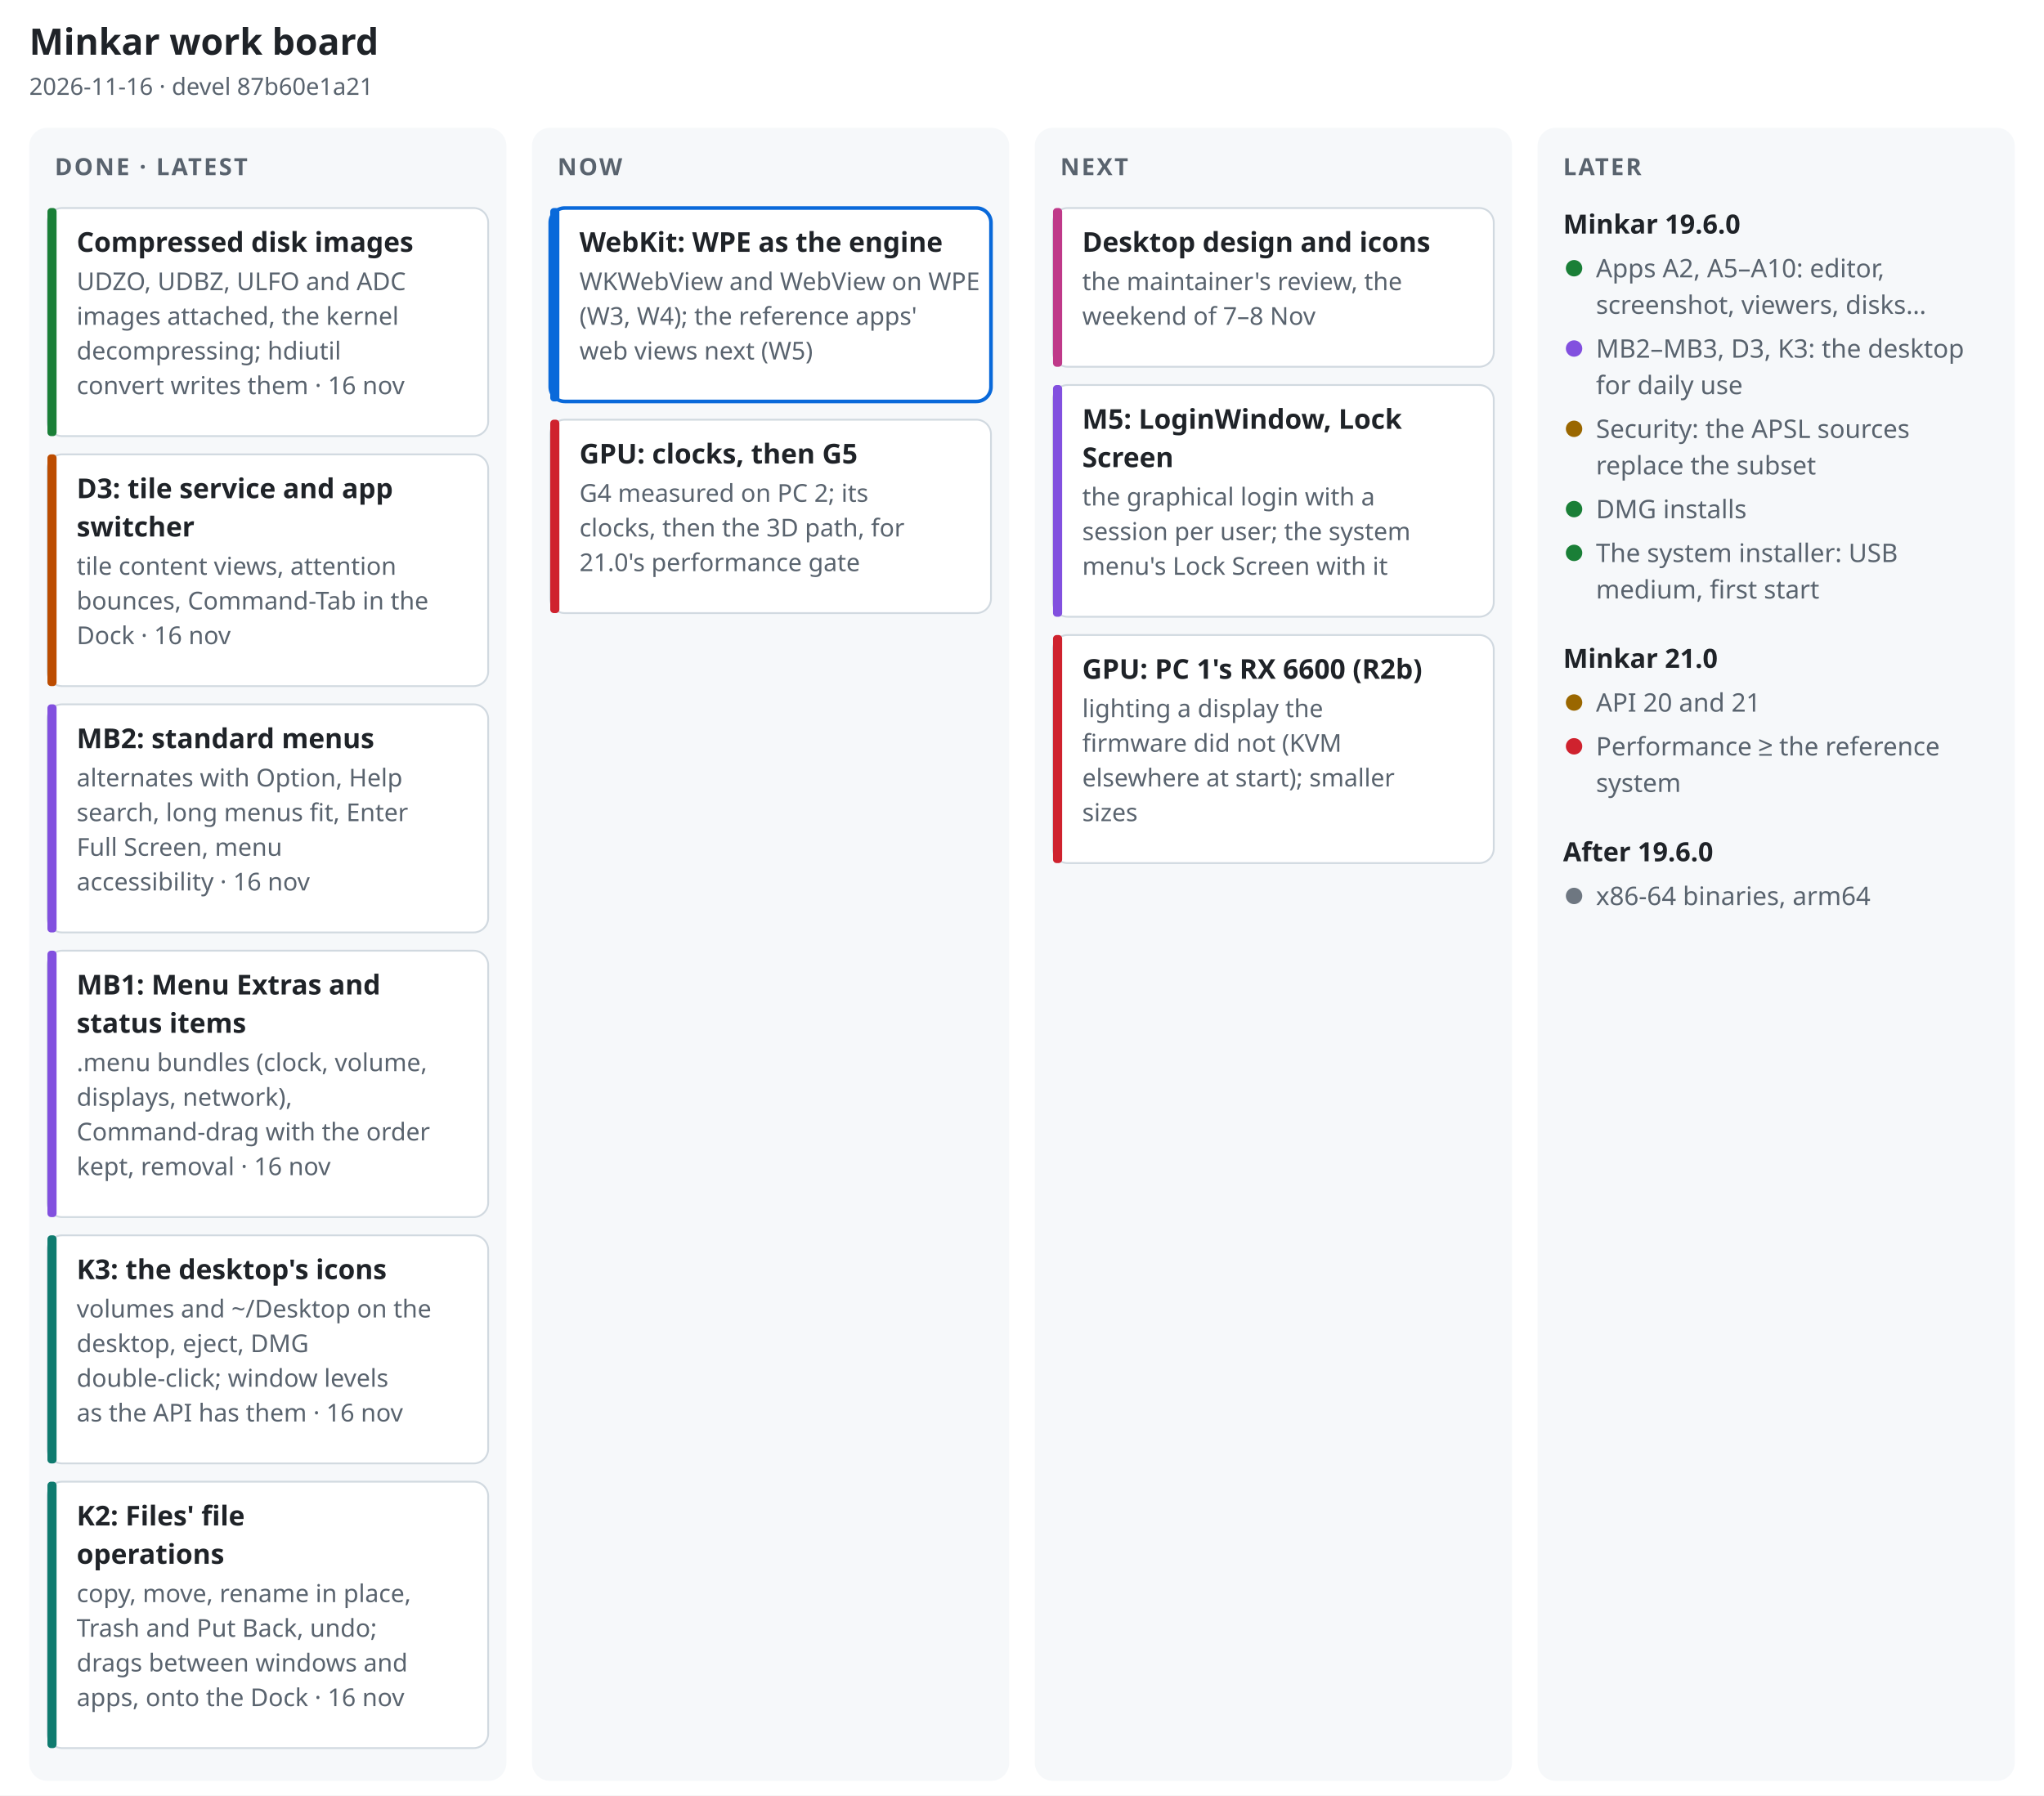
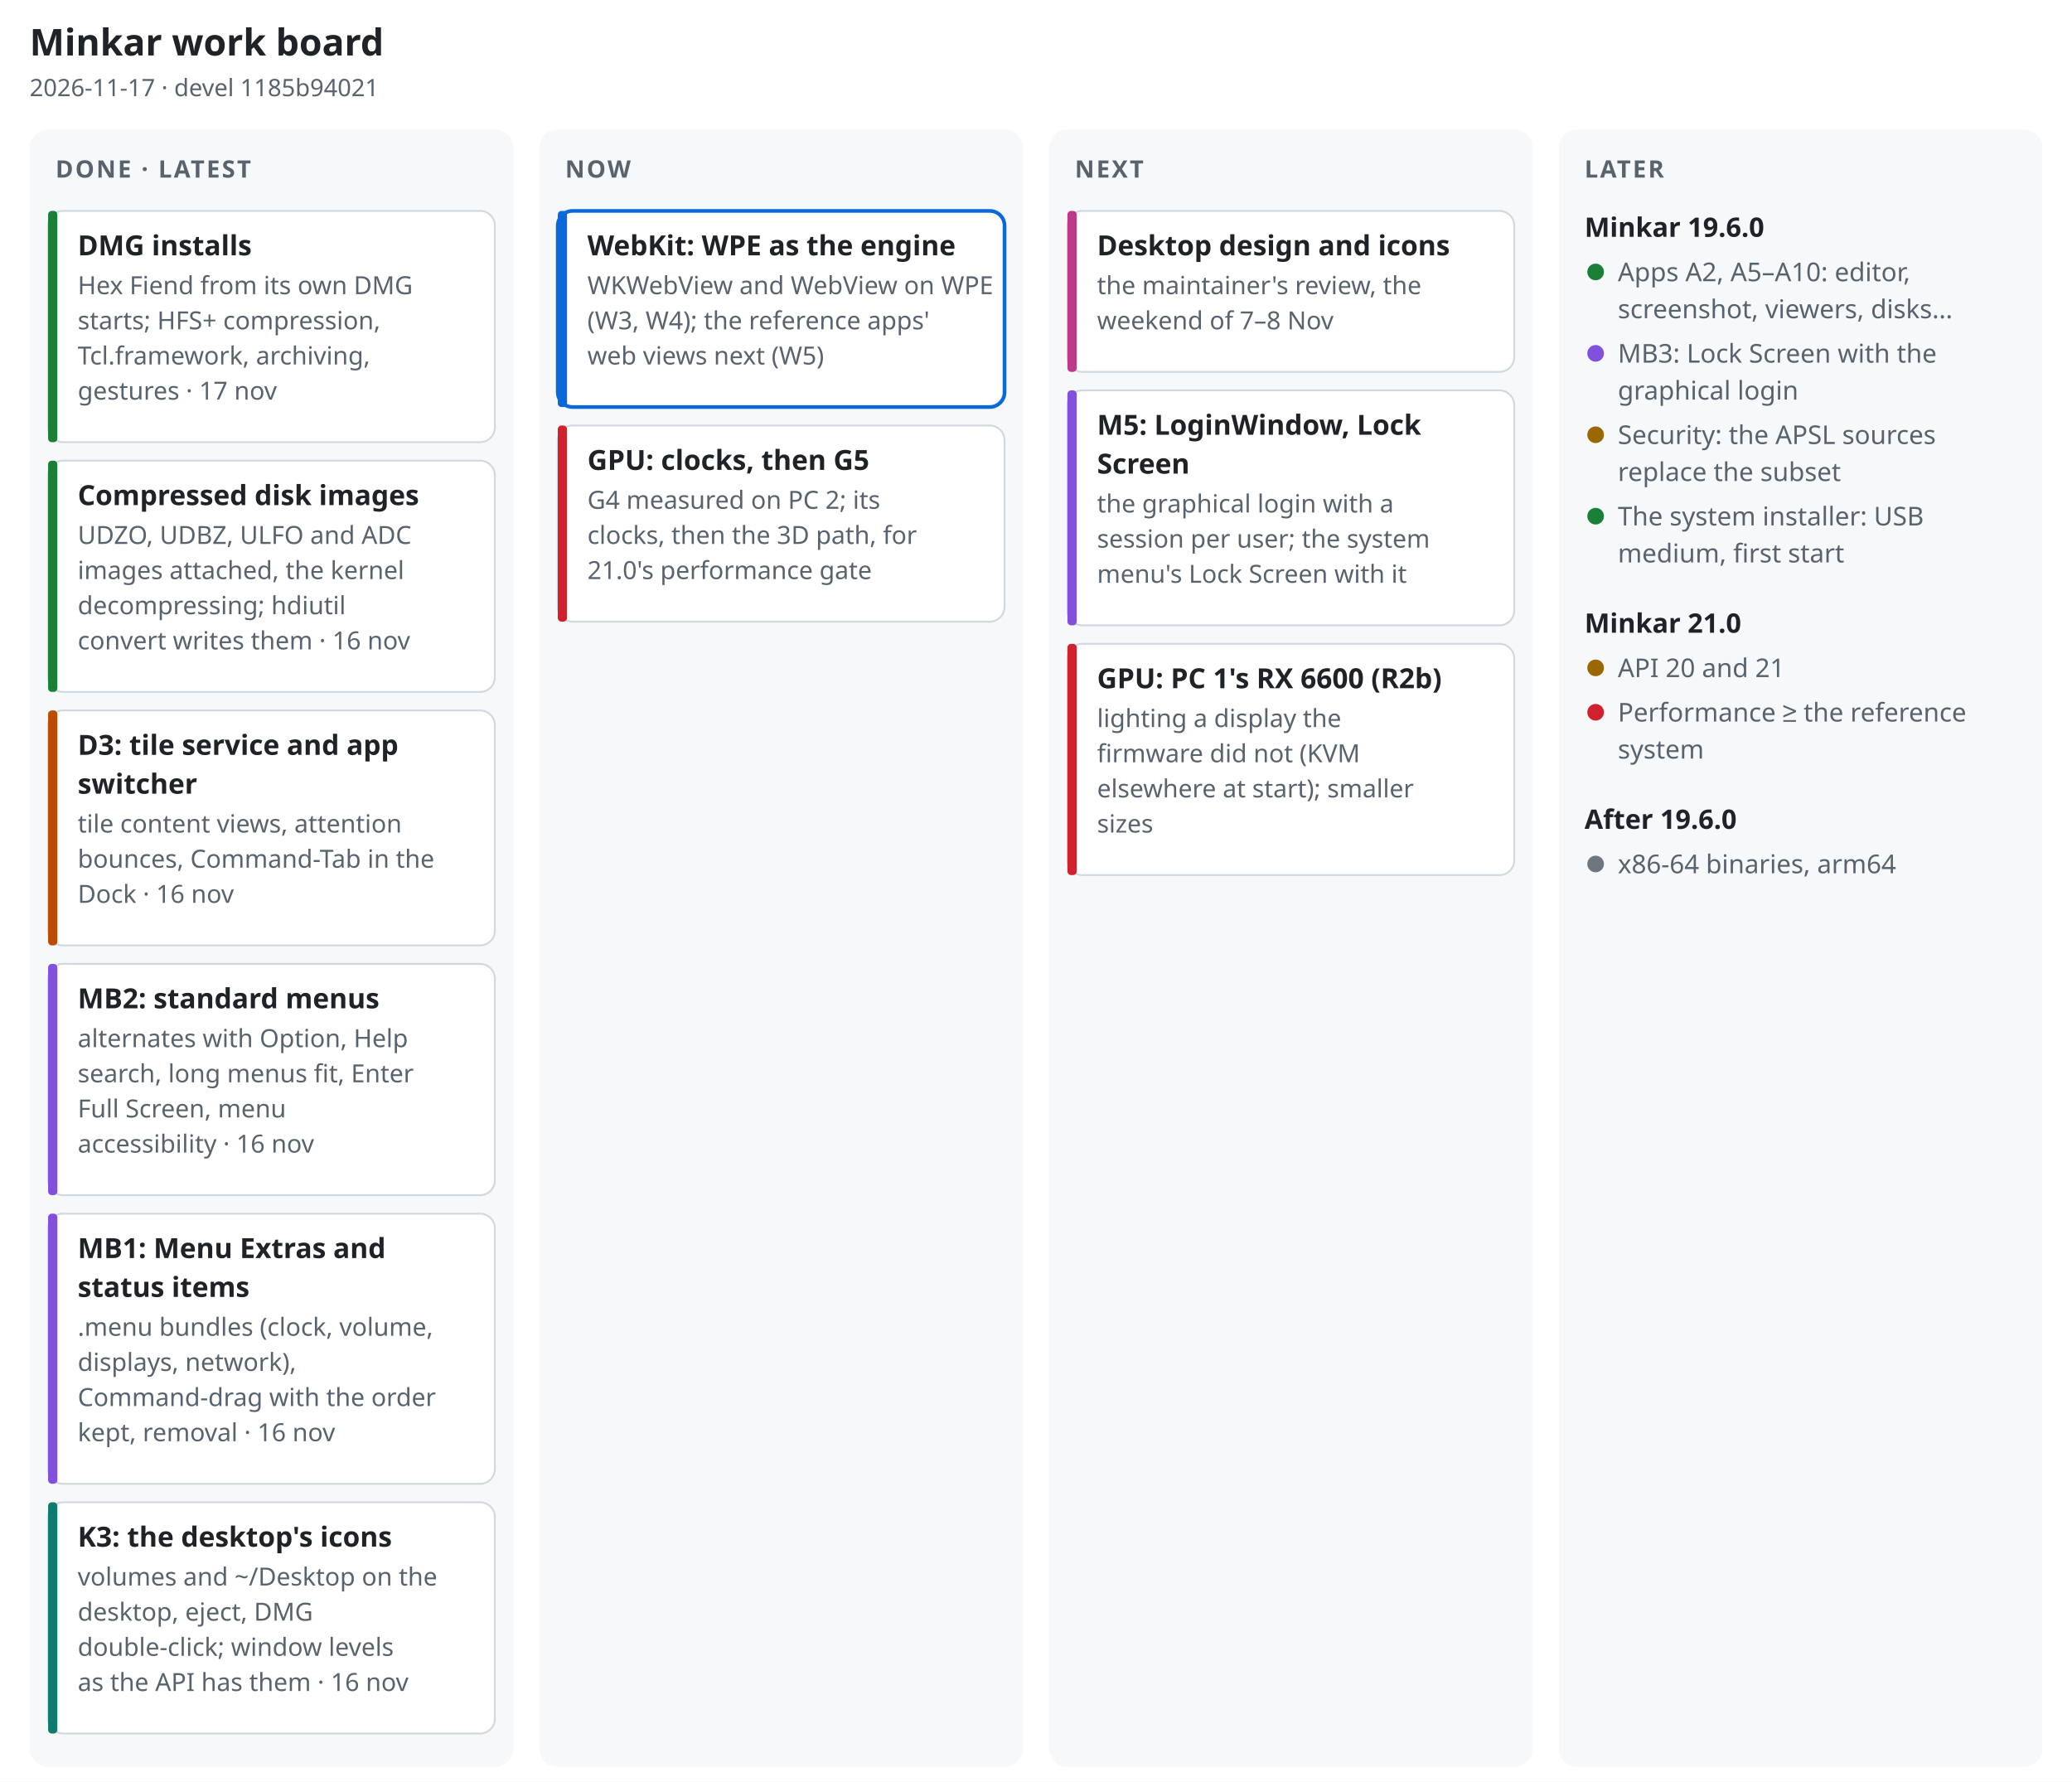
- <svg xmlns="http://www.w3.org/2000/svg" width="1120" height="984" viewBox="0 0 1120 984" font-family="-apple-system, BlinkMacSystemFont, 'Segoe UI', 'Noto Sans', Helvetica, Arial, sans-serif" role="img" aria-label="Minkar work board, 2026-11-16">
-   <rect width="1120" height="984" fill="#ffffff" />
+ <svg xmlns="http://www.w3.org/2000/svg" width="1120" height="963" viewBox="0 0 1120 963" font-family="-apple-system, BlinkMacSystemFont, 'Segoe UI', 'Noto Sans', Helvetica, Arial, sans-serif" role="img" aria-label="Minkar work board, 2026-11-17">
+   <rect width="1120" height="963" fill="#ffffff" />
  <text x="16" y="30" font-size="20" font-weight="700" fill="#1f2328" text-anchor="start">Minkar work board</text>
-   <text x="16" y="52" font-size="13" font-weight="400" fill="#59636e" text-anchor="start">2026-11-16 · devel 87b60e1a21</text>
-   <rect x="16" y="70" width="261.5" height="906" rx="10" fill="#f6f8fa" />
+   <text x="16" y="52" font-size="13" font-weight="400" fill="#59636e" text-anchor="start">2026-11-17 · devel 1185b94021</text>
+   <rect x="16" y="70" width="261.5" height="885" rx="10" fill="#f6f8fa" />
  <text x="30" y="96" font-size="13" font-weight="700" fill="#59636e" text-anchor="start" letter-spacing=".08em">DONE · LATEST</text>
  <rect x="26" y="114" width="241.5" height="125" rx="8" fill="#ffffff" stroke="#d1d9e0" stroke-width="1" />
  <rect x="26" y="114" width="5" height="125" rx="2" fill="#1a7f37" />
-   <text x="42" y="138" font-size="15" font-weight="650" fill="#1f2328" text-anchor="start">Compressed disk images</text>
-   <text x="42" y="159" font-size="13.5" font-weight="400" fill="#59636e" text-anchor="start">UDZO, UDBZ, ULFO and ADC</text>
-   <text x="42" y="178" font-size="13.5" font-weight="400" fill="#59636e" text-anchor="start">images attached, the kernel</text>
-   <text x="42" y="197" font-size="13.5" font-weight="400" fill="#59636e" text-anchor="start">decompressing; hdiutil</text>
-   <text x="42" y="216" font-size="13.5" font-weight="400" fill="#59636e" text-anchor="start">convert writes them · 16 nov</text>
-   <rect x="26" y="249" width="241.5" height="127" rx="8" fill="#ffffff" stroke="#d1d9e0" stroke-width="1" />
-   <rect x="26" y="249" width="5" height="127" rx="2" fill="#bc4c00" />
-   <text x="42" y="273" font-size="15" font-weight="650" fill="#1f2328" text-anchor="start">D3: tile service and app</text>
-   <text x="42" y="294" font-size="15" font-weight="650" fill="#1f2328" text-anchor="start">switcher</text>
-   <text x="42" y="315" font-size="13.5" font-weight="400" fill="#59636e" text-anchor="start">tile content views, attention</text>
-   <text x="42" y="334" font-size="13.5" font-weight="400" fill="#59636e" text-anchor="start">bounces, Command-Tab in the</text>
-   <text x="42" y="353" font-size="13.5" font-weight="400" fill="#59636e" text-anchor="start">Dock · 16 nov</text>
-   <rect x="26" y="386" width="241.5" height="125" rx="8" fill="#ffffff" stroke="#d1d9e0" stroke-width="1" />
-   <rect x="26" y="386" width="5" height="125" rx="2" fill="#8250df" />
-   <text x="42" y="410" font-size="15" font-weight="650" fill="#1f2328" text-anchor="start">MB2: standard menus</text>
-   <text x="42" y="431" font-size="13.5" font-weight="400" fill="#59636e" text-anchor="start">alternates with Option, Help</text>
-   <text x="42" y="450" font-size="13.5" font-weight="400" fill="#59636e" text-anchor="start">search, long menus fit, Enter</text>
-   <text x="42" y="469" font-size="13.5" font-weight="400" fill="#59636e" text-anchor="start">Full Screen, menu</text>
-   <text x="42" y="488" font-size="13.5" font-weight="400" fill="#59636e" text-anchor="start">accessibility · 16 nov</text>
-   <rect x="26" y="521" width="241.5" height="146" rx="8" fill="#ffffff" stroke="#d1d9e0" stroke-width="1" />
-   <rect x="26" y="521" width="5" height="146" rx="2" fill="#8250df" />
-   <text x="42" y="545" font-size="15" font-weight="650" fill="#1f2328" text-anchor="start">MB1: Menu Extras and</text>
-   <text x="42" y="566" font-size="15" font-weight="650" fill="#1f2328" text-anchor="start">status items</text>
-   <text x="42" y="587" font-size="13.5" font-weight="400" fill="#59636e" text-anchor="start">.menu bundles (clock, volume,</text>
-   <text x="42" y="606" font-size="13.5" font-weight="400" fill="#59636e" text-anchor="start">displays, network),</text>
-   <text x="42" y="625" font-size="13.5" font-weight="400" fill="#59636e" text-anchor="start">Command-drag with the order</text>
-   <text x="42" y="644" font-size="13.5" font-weight="400" fill="#59636e" text-anchor="start">kept, removal · 16 nov</text>
-   <rect x="26" y="677" width="241.5" height="125" rx="8" fill="#ffffff" stroke="#d1d9e0" stroke-width="1" />
-   <rect x="26" y="677" width="5" height="125" rx="2" fill="#0f7b6f" />
-   <text x="42" y="701" font-size="15" font-weight="650" fill="#1f2328" text-anchor="start">K3: the desktop's icons</text>
-   <text x="42" y="722" font-size="13.5" font-weight="400" fill="#59636e" text-anchor="start">volumes and ~/Desktop on the</text>
-   <text x="42" y="741" font-size="13.5" font-weight="400" fill="#59636e" text-anchor="start">desktop, eject, DMG</text>
-   <text x="42" y="760" font-size="13.5" font-weight="400" fill="#59636e" text-anchor="start">double-click; window levels</text>
-   <text x="42" y="779" font-size="13.5" font-weight="400" fill="#59636e" text-anchor="start">as the API has them · 16 nov</text>
-   <rect x="26" y="812" width="241.5" height="146" rx="8" fill="#ffffff" stroke="#d1d9e0" stroke-width="1" />
-   <rect x="26" y="812" width="5" height="146" rx="2" fill="#0f7b6f" />
-   <text x="42" y="836" font-size="15" font-weight="650" fill="#1f2328" text-anchor="start">K2: Files' file</text>
-   <text x="42" y="857" font-size="15" font-weight="650" fill="#1f2328" text-anchor="start">operations</text>
-   <text x="42" y="878" font-size="13.5" font-weight="400" fill="#59636e" text-anchor="start">copy, move, rename in place,</text>
-   <text x="42" y="897" font-size="13.5" font-weight="400" fill="#59636e" text-anchor="start">Trash and Put Back, undo;</text>
-   <text x="42" y="916" font-size="13.5" font-weight="400" fill="#59636e" text-anchor="start">drags between windows and</text>
-   <text x="42" y="935" font-size="13.5" font-weight="400" fill="#59636e" text-anchor="start">apps, onto the Dock · 16 nov</text>
-   <rect x="291.5" y="70" width="261.5" height="906" rx="10" fill="#f6f8fa" />
+   <text x="42" y="138" font-size="15" font-weight="650" fill="#1f2328" text-anchor="start">DMG installs</text>
+   <text x="42" y="159" font-size="13.5" font-weight="400" fill="#59636e" text-anchor="start">Hex Fiend from its own DMG</text>
+   <text x="42" y="178" font-size="13.5" font-weight="400" fill="#59636e" text-anchor="start">starts; HFS+ compression,</text>
+   <text x="42" y="197" font-size="13.5" font-weight="400" fill="#59636e" text-anchor="start">Tcl.framework, archiving,</text>
+   <text x="42" y="216" font-size="13.5" font-weight="400" fill="#59636e" text-anchor="start">gestures · 17 nov</text>
+   <rect x="26" y="249" width="241.5" height="125" rx="8" fill="#ffffff" stroke="#d1d9e0" stroke-width="1" />
+   <rect x="26" y="249" width="5" height="125" rx="2" fill="#1a7f37" />
+   <text x="42" y="273" font-size="15" font-weight="650" fill="#1f2328" text-anchor="start">Compressed disk images</text>
+   <text x="42" y="294" font-size="13.5" font-weight="400" fill="#59636e" text-anchor="start">UDZO, UDBZ, ULFO and ADC</text>
+   <text x="42" y="313" font-size="13.5" font-weight="400" fill="#59636e" text-anchor="start">images attached, the kernel</text>
+   <text x="42" y="332" font-size="13.5" font-weight="400" fill="#59636e" text-anchor="start">decompressing; hdiutil</text>
+   <text x="42" y="351" font-size="13.5" font-weight="400" fill="#59636e" text-anchor="start">convert writes them · 16 nov</text>
+   <rect x="26" y="384" width="241.5" height="127" rx="8" fill="#ffffff" stroke="#d1d9e0" stroke-width="1" />
+   <rect x="26" y="384" width="5" height="127" rx="2" fill="#bc4c00" />
+   <text x="42" y="408" font-size="15" font-weight="650" fill="#1f2328" text-anchor="start">D3: tile service and app</text>
+   <text x="42" y="429" font-size="15" font-weight="650" fill="#1f2328" text-anchor="start">switcher</text>
+   <text x="42" y="450" font-size="13.5" font-weight="400" fill="#59636e" text-anchor="start">tile content views, attention</text>
+   <text x="42" y="469" font-size="13.5" font-weight="400" fill="#59636e" text-anchor="start">bounces, Command-Tab in the</text>
+   <text x="42" y="488" font-size="13.5" font-weight="400" fill="#59636e" text-anchor="start">Dock · 16 nov</text>
+   <rect x="26" y="521" width="241.5" height="125" rx="8" fill="#ffffff" stroke="#d1d9e0" stroke-width="1" />
+   <rect x="26" y="521" width="5" height="125" rx="2" fill="#8250df" />
+   <text x="42" y="545" font-size="15" font-weight="650" fill="#1f2328" text-anchor="start">MB2: standard menus</text>
+   <text x="42" y="566" font-size="13.5" font-weight="400" fill="#59636e" text-anchor="start">alternates with Option, Help</text>
+   <text x="42" y="585" font-size="13.5" font-weight="400" fill="#59636e" text-anchor="start">search, long menus fit, Enter</text>
+   <text x="42" y="604" font-size="13.5" font-weight="400" fill="#59636e" text-anchor="start">Full Screen, menu</text>
+   <text x="42" y="623" font-size="13.5" font-weight="400" fill="#59636e" text-anchor="start">accessibility · 16 nov</text>
+   <rect x="26" y="656" width="241.5" height="146" rx="8" fill="#ffffff" stroke="#d1d9e0" stroke-width="1" />
+   <rect x="26" y="656" width="5" height="146" rx="2" fill="#8250df" />
+   <text x="42" y="680" font-size="15" font-weight="650" fill="#1f2328" text-anchor="start">MB1: Menu Extras and</text>
+   <text x="42" y="701" font-size="15" font-weight="650" fill="#1f2328" text-anchor="start">status items</text>
+   <text x="42" y="722" font-size="13.5" font-weight="400" fill="#59636e" text-anchor="start">.menu bundles (clock, volume,</text>
+   <text x="42" y="741" font-size="13.5" font-weight="400" fill="#59636e" text-anchor="start">displays, network),</text>
+   <text x="42" y="760" font-size="13.5" font-weight="400" fill="#59636e" text-anchor="start">Command-drag with the order</text>
+   <text x="42" y="779" font-size="13.5" font-weight="400" fill="#59636e" text-anchor="start">kept, removal · 16 nov</text>
+   <rect x="26" y="812" width="241.5" height="125" rx="8" fill="#ffffff" stroke="#d1d9e0" stroke-width="1" />
+   <rect x="26" y="812" width="5" height="125" rx="2" fill="#0f7b6f" />
+   <text x="42" y="836" font-size="15" font-weight="650" fill="#1f2328" text-anchor="start">K3: the desktop's icons</text>
+   <text x="42" y="857" font-size="13.5" font-weight="400" fill="#59636e" text-anchor="start">volumes and ~/Desktop on the</text>
+   <text x="42" y="876" font-size="13.5" font-weight="400" fill="#59636e" text-anchor="start">desktop, eject, DMG</text>
+   <text x="42" y="895" font-size="13.5" font-weight="400" fill="#59636e" text-anchor="start">double-click; window levels</text>
+   <text x="42" y="914" font-size="13.5" font-weight="400" fill="#59636e" text-anchor="start">as the API has them · 16 nov</text>
+   <rect x="291.5" y="70" width="261.5" height="885" rx="10" fill="#f6f8fa" />
  <text x="305.5" y="96" font-size="13" font-weight="700" fill="#59636e" text-anchor="start" letter-spacing=".08em">NOW</text>
  <rect x="301.5" y="114" width="241.5" height="106" rx="8" fill="#ffffff" stroke="#0969da" stroke-width="2" />
  <rect x="301.5" y="114" width="5" height="106" rx="2" fill="#0969da" />
  <text x="317.5" y="138" font-size="15" font-weight="650" fill="#1f2328" text-anchor="start">WebKit: WPE as the engine</text>
  <text x="317.5" y="159" font-size="13.5" font-weight="400" fill="#59636e" text-anchor="start">WKWebView and WebView on WPE</text>
  <text x="317.5" y="178" font-size="13.5" font-weight="400" fill="#59636e" text-anchor="start">(W3, W4); the reference apps'</text>
  <text x="317.5" y="197" font-size="13.5" font-weight="400" fill="#59636e" text-anchor="start">web views next (W5)</text>
  <rect x="301.5" y="230" width="241.5" height="106" rx="8" fill="#ffffff" stroke="#d1d9e0" stroke-width="1" />
  <rect x="301.5" y="230" width="5" height="106" rx="2" fill="#cf222e" />
  <text x="317.5" y="254" font-size="15" font-weight="650" fill="#1f2328" text-anchor="start">GPU: clocks, then G5</text>
  <text x="317.5" y="275" font-size="13.5" font-weight="400" fill="#59636e" text-anchor="start">G4 measured on PC 2; its</text>
  <text x="317.5" y="294" font-size="13.5" font-weight="400" fill="#59636e" text-anchor="start">clocks, then the 3D path, for</text>
  <text x="317.5" y="313" font-size="13.5" font-weight="400" fill="#59636e" text-anchor="start">21.0's performance gate</text>
-   <rect x="567" y="70" width="261.5" height="906" rx="10" fill="#f6f8fa" />
+   <rect x="567" y="70" width="261.5" height="885" rx="10" fill="#f6f8fa" />
  <text x="581" y="96" font-size="13" font-weight="700" fill="#59636e" text-anchor="start" letter-spacing=".08em">NEXT</text>
  <rect x="577" y="114" width="241.5" height="87" rx="8" fill="#ffffff" stroke="#d1d9e0" stroke-width="1" />
  <rect x="577" y="114" width="5" height="87" rx="2" fill="#bf3989" />
  <text x="593" y="138" font-size="15" font-weight="650" fill="#1f2328" text-anchor="start">Desktop design and icons</text>
  <text x="593" y="159" font-size="13.5" font-weight="400" fill="#59636e" text-anchor="start">the maintainer's review, the</text>
  <text x="593" y="178" font-size="13.5" font-weight="400" fill="#59636e" text-anchor="start">weekend of 7–8 Nov</text>
  <rect x="577" y="211" width="241.5" height="127" rx="8" fill="#ffffff" stroke="#d1d9e0" stroke-width="1" />
  <rect x="577" y="211" width="5" height="127" rx="2" fill="#8250df" />
  <text x="593" y="235" font-size="15" font-weight="650" fill="#1f2328" text-anchor="start">M5: LoginWindow, Lock</text>
  <text x="593" y="256" font-size="15" font-weight="650" fill="#1f2328" text-anchor="start">Screen</text>
  <text x="593" y="277" font-size="13.5" font-weight="400" fill="#59636e" text-anchor="start">the graphical login with a</text>
  <text x="593" y="296" font-size="13.5" font-weight="400" fill="#59636e" text-anchor="start">session per user; the system</text>
  <text x="593" y="315" font-size="13.5" font-weight="400" fill="#59636e" text-anchor="start">menu's Lock Screen with it</text>
  <rect x="577" y="348" width="241.5" height="125" rx="8" fill="#ffffff" stroke="#d1d9e0" stroke-width="1" />
  <rect x="577" y="348" width="5" height="125" rx="2" fill="#cf222e" />
  <text x="593" y="372" font-size="15" font-weight="650" fill="#1f2328" text-anchor="start">GPU: PC 1's RX 6600 (R2b)</text>
  <text x="593" y="393" font-size="13.5" font-weight="400" fill="#59636e" text-anchor="start">lighting a display the</text>
  <text x="593" y="412" font-size="13.5" font-weight="400" fill="#59636e" text-anchor="start">firmware did not (KVM</text>
  <text x="593" y="431" font-size="13.5" font-weight="400" fill="#59636e" text-anchor="start">elsewhere at start); smaller</text>
  <text x="593" y="450" font-size="13.5" font-weight="400" fill="#59636e" text-anchor="start">sizes</text>
-   <rect x="842.5" y="70" width="261.5" height="906" rx="10" fill="#f6f8fa" />
+   <rect x="842.5" y="70" width="261.5" height="885" rx="10" fill="#f6f8fa" />
  <text x="856.5" y="96" font-size="13" font-weight="700" fill="#59636e" text-anchor="start" letter-spacing=".08em">LATER</text>
  <text x="856.5" y="128" font-size="14.5" font-weight="700" fill="#1f2328" text-anchor="start">Minkar 19.6.0</text>
  <circle cx="862.5" cy="147" r="4.5" fill="#1a7f37" />
  <text x="874.5" y="152" font-size="14" font-weight="400" fill="#59636e" text-anchor="start">Apps A2, A5–A10: editor,</text>
  <text x="874.5" y="172" font-size="14" font-weight="400" fill="#59636e" text-anchor="start">screenshot, viewers, disks…</text>
  <circle cx="862.5" cy="191" r="4.5" fill="#8250df" />
-   <text x="874.5" y="196" font-size="14" font-weight="400" fill="#59636e" text-anchor="start">MB2–MB3, D3, K3: the desktop</text>
-   <text x="874.5" y="216" font-size="14" font-weight="400" fill="#59636e" text-anchor="start">for daily use</text>
+   <text x="874.5" y="196" font-size="14" font-weight="400" fill="#59636e" text-anchor="start">MB3: Lock Screen with the</text>
+   <text x="874.5" y="216" font-size="14" font-weight="400" fill="#59636e" text-anchor="start">graphical login</text>
  <circle cx="862.5" cy="235" r="4.5" fill="#9a6700" />
  <text x="874.5" y="240" font-size="14" font-weight="400" fill="#59636e" text-anchor="start">Security: the APSL sources</text>
  <text x="874.5" y="260" font-size="14" font-weight="400" fill="#59636e" text-anchor="start">replace the subset</text>
  <circle cx="862.5" cy="279" r="4.5" fill="#1a7f37" />
-   <text x="874.5" y="284" font-size="14" font-weight="400" fill="#59636e" text-anchor="start">DMG installs</text>
-   <circle cx="862.5" cy="303" r="4.5" fill="#1a7f37" />
-   <text x="874.5" y="308" font-size="14" font-weight="400" fill="#59636e" text-anchor="start">The system installer: USB</text>
-   <text x="874.5" y="328" font-size="14" font-weight="400" fill="#59636e" text-anchor="start">medium, first start</text>
-   <text x="856.5" y="366" font-size="14.5" font-weight="700" fill="#1f2328" text-anchor="start">Minkar 21.0</text>
-   <circle cx="862.5" cy="385" r="4.5" fill="#9a6700" />
-   <text x="874.5" y="390" font-size="14" font-weight="400" fill="#59636e" text-anchor="start">API 20 and 21</text>
-   <circle cx="862.5" cy="409" r="4.5" fill="#cf222e" />
-   <text x="874.5" y="414" font-size="14" font-weight="400" fill="#59636e" text-anchor="start">Performance ≥ the reference</text>
-   <text x="874.5" y="434" font-size="14" font-weight="400" fill="#59636e" text-anchor="start">system</text>
-   <text x="856.5" y="472" font-size="14.5" font-weight="700" fill="#1f2328" text-anchor="start">After 19.6.0</text>
-   <circle cx="862.5" cy="491" r="4.5" fill="#6e7781" />
-   <text x="874.5" y="496" font-size="14" font-weight="400" fill="#59636e" text-anchor="start">x86-64 binaries, arm64</text>
+   <text x="874.5" y="284" font-size="14" font-weight="400" fill="#59636e" text-anchor="start">The system installer: USB</text>
+   <text x="874.5" y="304" font-size="14" font-weight="400" fill="#59636e" text-anchor="start">medium, first start</text>
+   <text x="856.5" y="342" font-size="14.5" font-weight="700" fill="#1f2328" text-anchor="start">Minkar 21.0</text>
+   <circle cx="862.5" cy="361" r="4.5" fill="#9a6700" />
+   <text x="874.5" y="366" font-size="14" font-weight="400" fill="#59636e" text-anchor="start">API 20 and 21</text>
+   <circle cx="862.5" cy="385" r="4.5" fill="#cf222e" />
+   <text x="874.5" y="390" font-size="14" font-weight="400" fill="#59636e" text-anchor="start">Performance ≥ the reference</text>
+   <text x="874.5" y="410" font-size="14" font-weight="400" fill="#59636e" text-anchor="start">system</text>
+   <text x="856.5" y="448" font-size="14.5" font-weight="700" fill="#1f2328" text-anchor="start">After 19.6.0</text>
+   <circle cx="862.5" cy="467" r="4.5" fill="#6e7781" />
+   <text x="874.5" y="472" font-size="14" font-weight="400" fill="#59636e" text-anchor="start">x86-64 binaries, arm64</text>
</svg>
